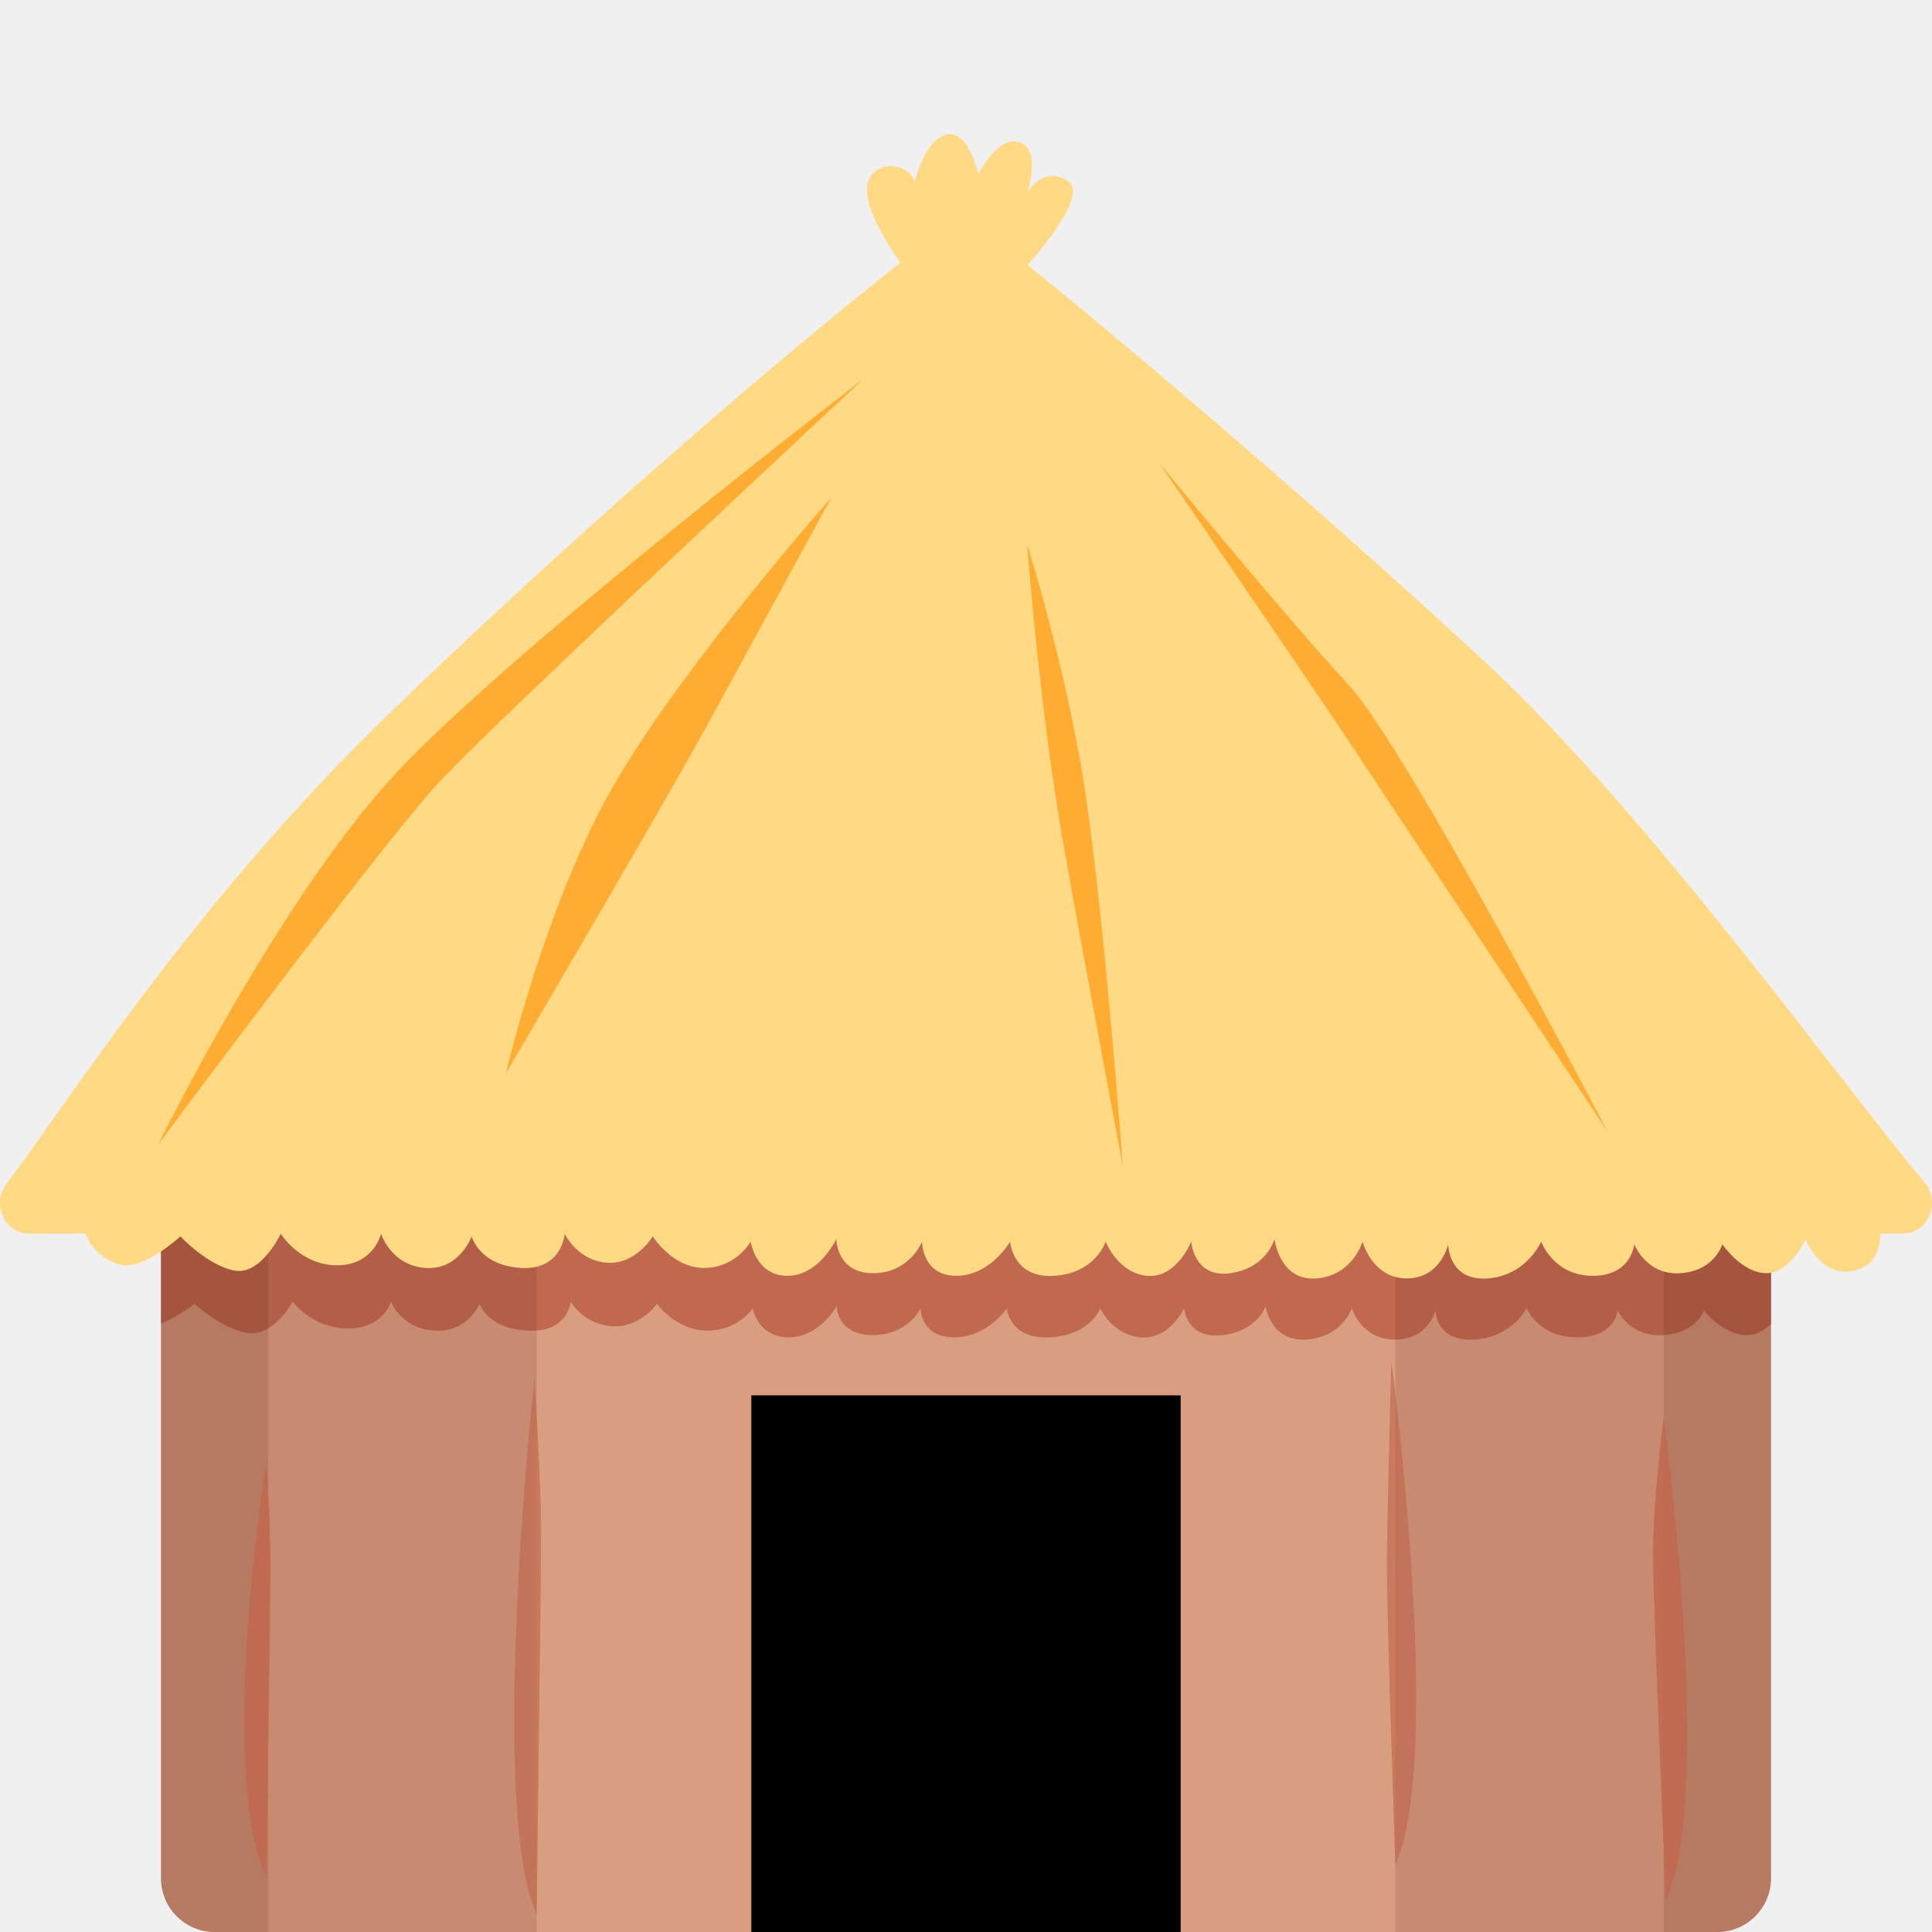
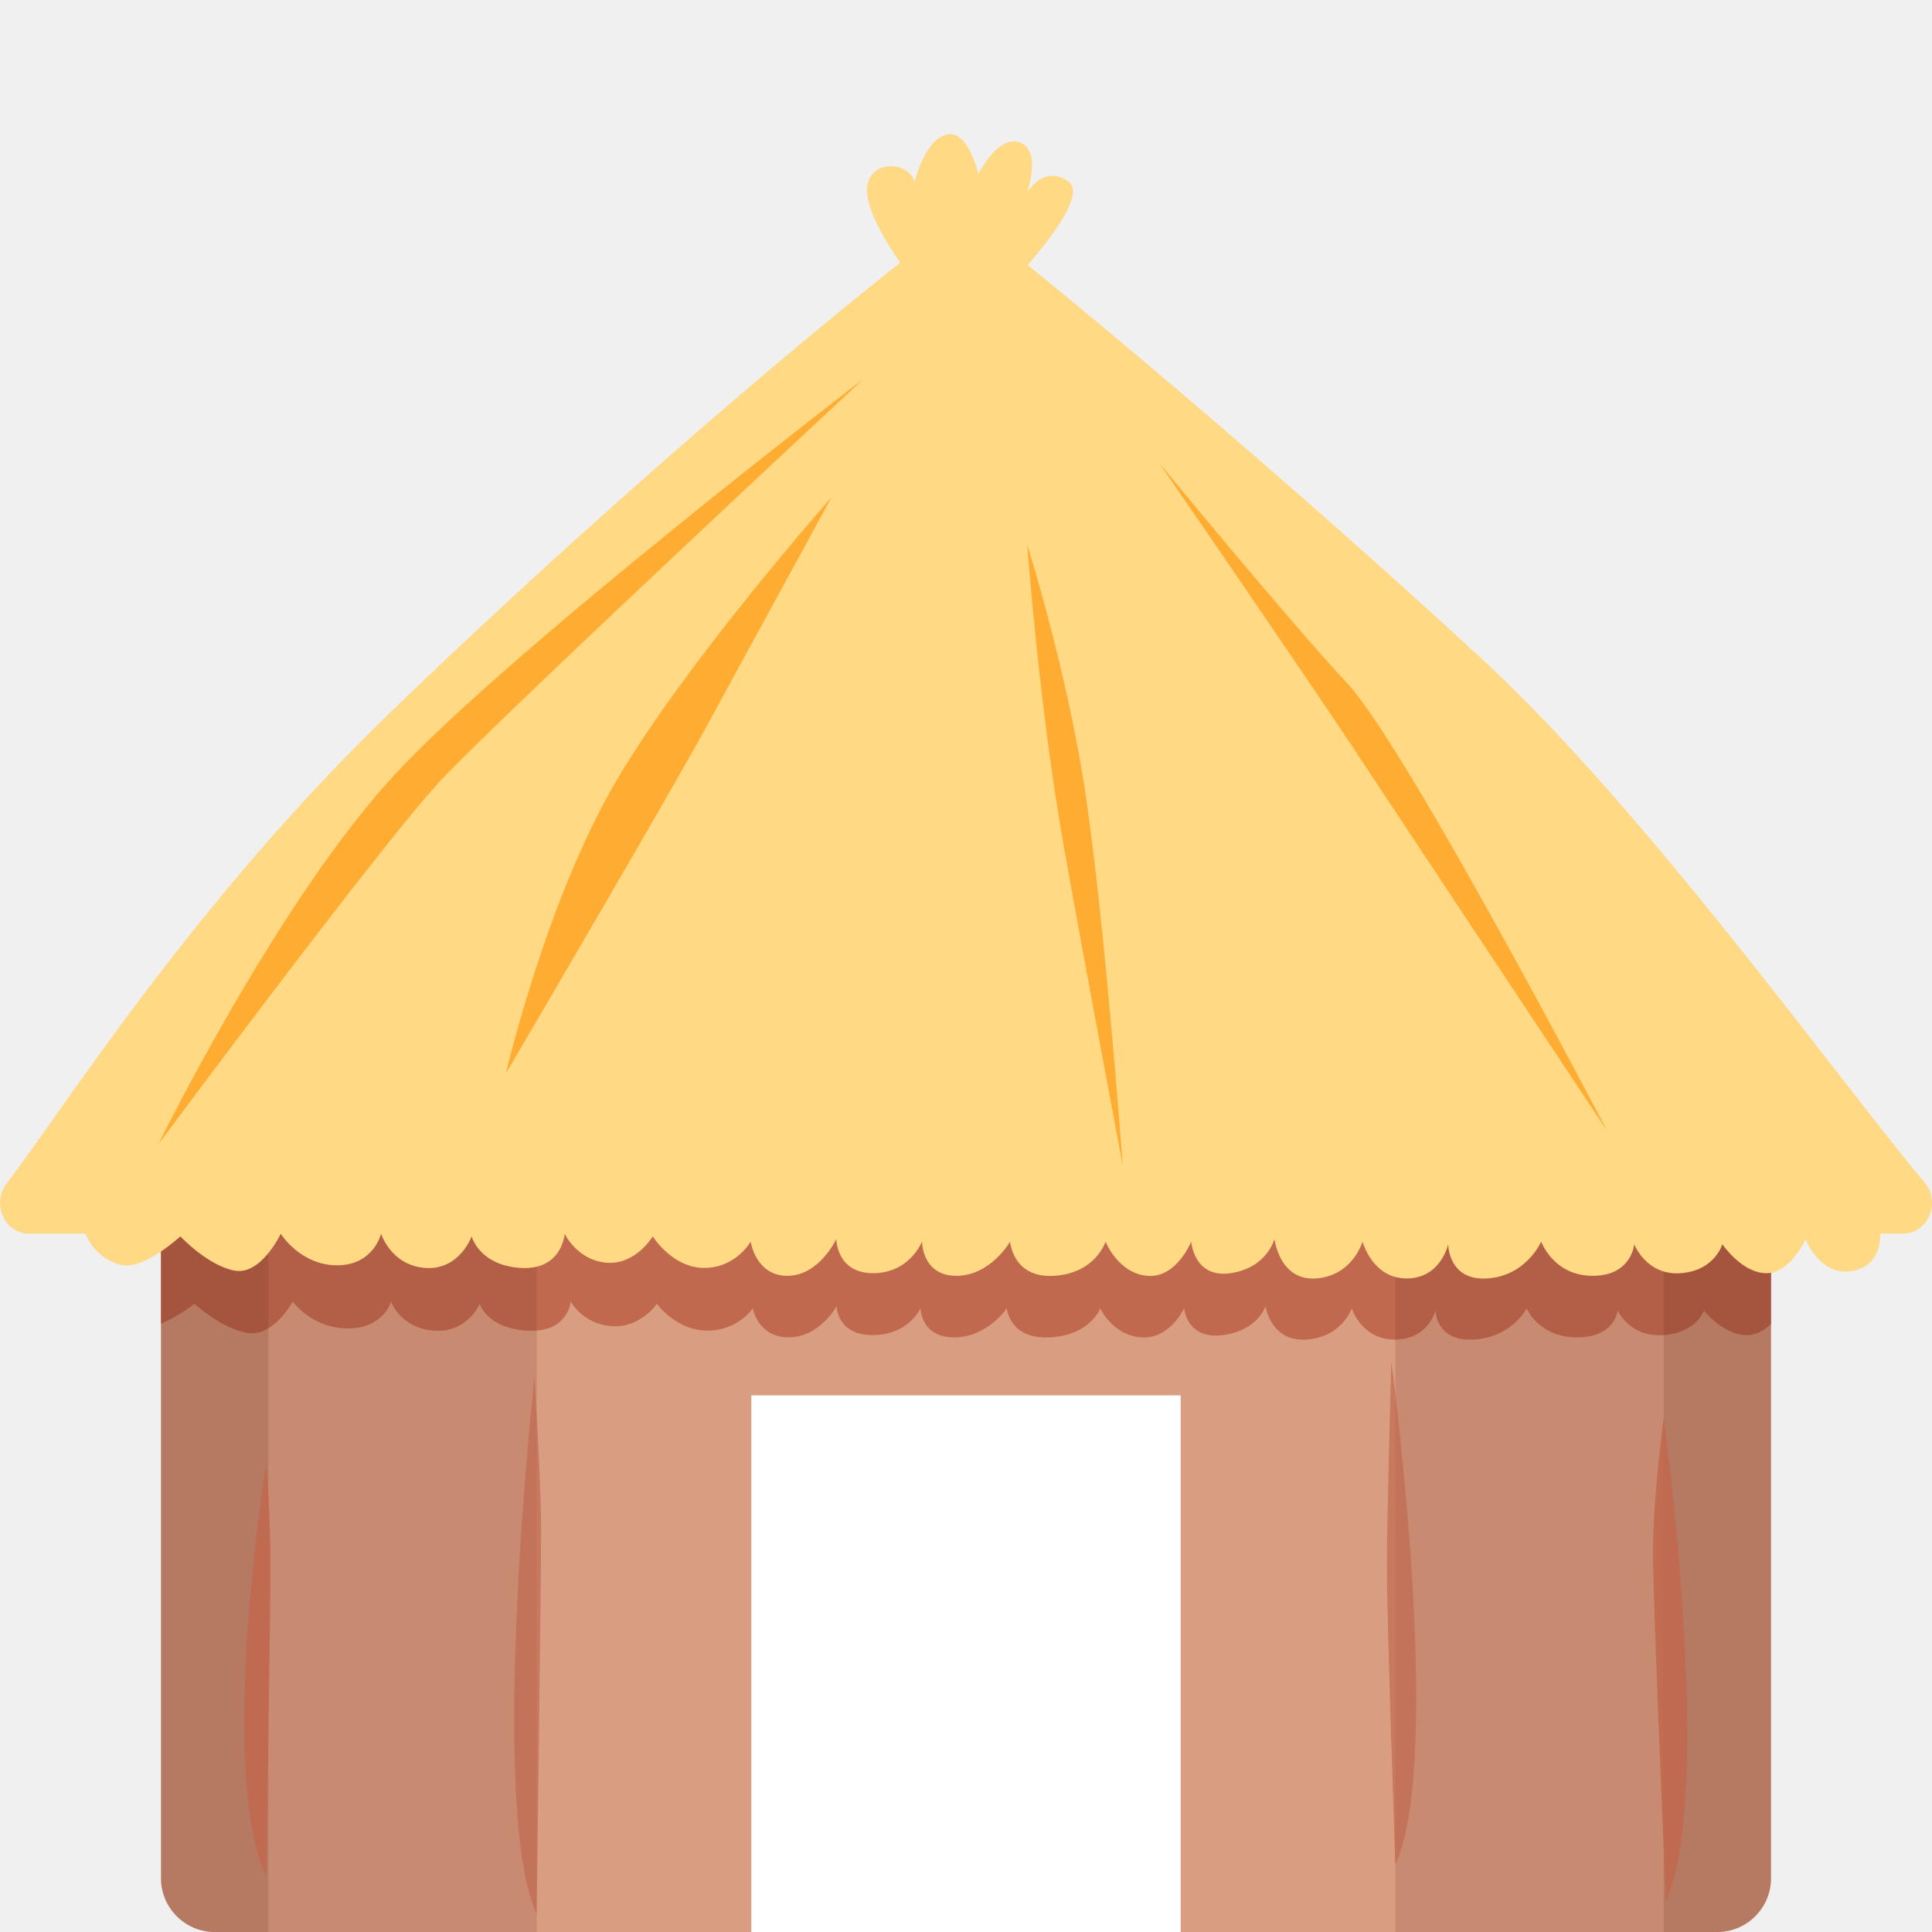
<svg xmlns="http://www.w3.org/2000/svg" viewBox="0 0 36 36">
  <path fill="#D99E82" d="M31 18H5c-1.1 0-2 .9-2 2v15c0 .55.45 1 1 1h28c.55 0 1-.45 1-1V20c0-1.1-.9-2-2-2z" />
-   <path data-player="true" fill="currentColor" d="M14 26h8v10h-8z" />
+   <path data-player="true" fill="#ffffff" d="M14 26h8v10h-8z" />
  <path fill="#C1694F" d="M33 24.671v-2.347H3v2.34c.32-.133.625-.37.625-.37s.491.458.982.542c.491.083.848-.583.848-.583s.357.5 1.027.5c.67 0 .804-.5.804-.5s.179.5.804.542c.625.042.848-.5.848-.5s.134.458.893.5c.759.042.803-.542.803-.542s.223.417.759.458c.536.042.848-.417.848-.417s.357.5.938.5c.58 0 .848-.417.848-.417s.089.542.67.542c.58 0 .893-.583.893-.583s0 .542.67.542.893-.5.893-.5 0 .542.625.542.982-.542.982-.542.045.583.804.542c.759-.042.938-.542.938-.542s.223.5.759.542c.536.042.803-.542.803-.542s.045.583.714.5c.67-.083.803-.542.803-.542s.089.667.759.625c.67-.042.848-.583.848-.583s.179.583.803.583c.625 0 .759-.542.759-.542s0 .583.714.542c.714-.042.982-.583.982-.583s.223.542.938.542.759-.5.759-.5.223.5.848.458c.625-.042.759-.458.759-.458s.357.458.804.458c.184-.001.329-.099.446-.207z" />
  <path opacity=".3" fill="#662113" d="M5 36H4c-.552 0-1-.448-1-1V21h2v15zm27 0h-1V21h2v14c0 .552-.448 1-1 1z" />
  <path opacity=".15" fill="#662113" d="M5 21h5v15H5zm21 0h5v15h-5z" />
  <path fill="#FFD983" d="M18.242 4.234c-.177-.129-.4-.132-.58-.007-1.179.823-5.745 4.565-10.379 9.037-3.675 3.546-6.071 7.361-7.162 8.794-.284.374-.033.928.416.928h34.928c.461 0 .707-.584.398-.951-1.562-1.856-5.152-6.882-8.193-9.703-3.573-3.313-8.235-7.228-9.428-8.098z" />
  <path fill="#FFD983" d="M16.997 5.203s-1.003-1.274-.821-1.813c.148-.437.775-.343.867 0 0 0 .182-.784.593-.882.41-.098.593.735.593.735s.365-.735.775-.588c.41.147.137.931.137.931s.319-.539.775-.196-1.231 2.058-1.231 2.058-1.368.294-1.688-.245zm-15.415 17.1c-.228.735.319 1.225.73 1.274s1.049-.539 1.049-.539.502.539 1.003.637.867-.686.867-.686.365.588 1.049.588.821-.588.821-.588.182.588.821.637.867-.588.867-.588.137.539.912.588c.775.049.821-.637.821-.637s.228.49.775.539c.547.049.866-.49.866-.49s.365.588.958.588.867-.49.867-.49.091.637.684.637c.593 0 .912-.686.912-.686s0 .637.684.637.912-.588.912-.588 0 .637.639.637 1.003-.637 1.003-.637.046.686.821.637c.775-.049.958-.637.958-.637s.228.588.775.637c.547.049.821-.637.821-.637s.046.686.73.588c.684-.098.821-.637.821-.637s.091.784.775.735c.684-.049.866-.686.866-.686s.182.686.821.686.775-.637.775-.637 0 .686.73.637c.73-.049 1.003-.686 1.003-.686s.228.637.958.637.775-.588.775-.588.228.588.867.539.775-.539.775-.539.365.539.821.539.73-.637.73-.637.274.735.912.588c.639-.147.456-.931.456-.931l-1.14-1.029-29.052-.098-3.238.686z" />
  <path fill="#FFAC33" d="M16.085 7.064s-6.522 4.997-8.711 7.349c-2.189 2.352-4.424 6.909-4.424 6.909s4.15-5.586 5.245-6.762c1.095-1.175 7.89-7.496 7.89-7.496zm5.519 1.568s2.417 2.94 3.512 4.115c1.095 1.176 4.834 8.33 4.834 8.33s-3.512-5.293-4.743-7.154c-.897-1.355-3.603-5.291-3.603-5.291zm-6.112.637s-2.691 3.038-4.014 5.291C10.174 16.785 9.427 20 9.427 20s2.957-5.034 3.74-6.468l2.325-4.263zm3.649.882s.224 3.052.684 5.634c.41 2.303 1.095 5.929 1.095 5.929s-.319-4.362-.684-6.86c-.34-2.323-1.095-4.703-1.095-4.703z" />
  <g fill="#C1694F">
    <path opacity=".9" d="M4.958 27.292s-.917 5.667 0 7.667c0 0 .083-4.792.083-5.792s-.083-1.875-.083-1.875zM31 26.417s.958 7 .042 9c0 0-.241-5.5-.241-6.5s.199-2.5.199-2.5z" />
    <path opacity=".7" d="M9.958 25.667s-.875 8 .042 10c0 0 .083-6.125.083-7.125s-.125-2.875-.125-2.875zm15.968-.292s.991 7.375.074 9.375c0 0-.157-4.542-.157-5.542s.083-3.833.083-3.833z" />
  </g>
</svg>
